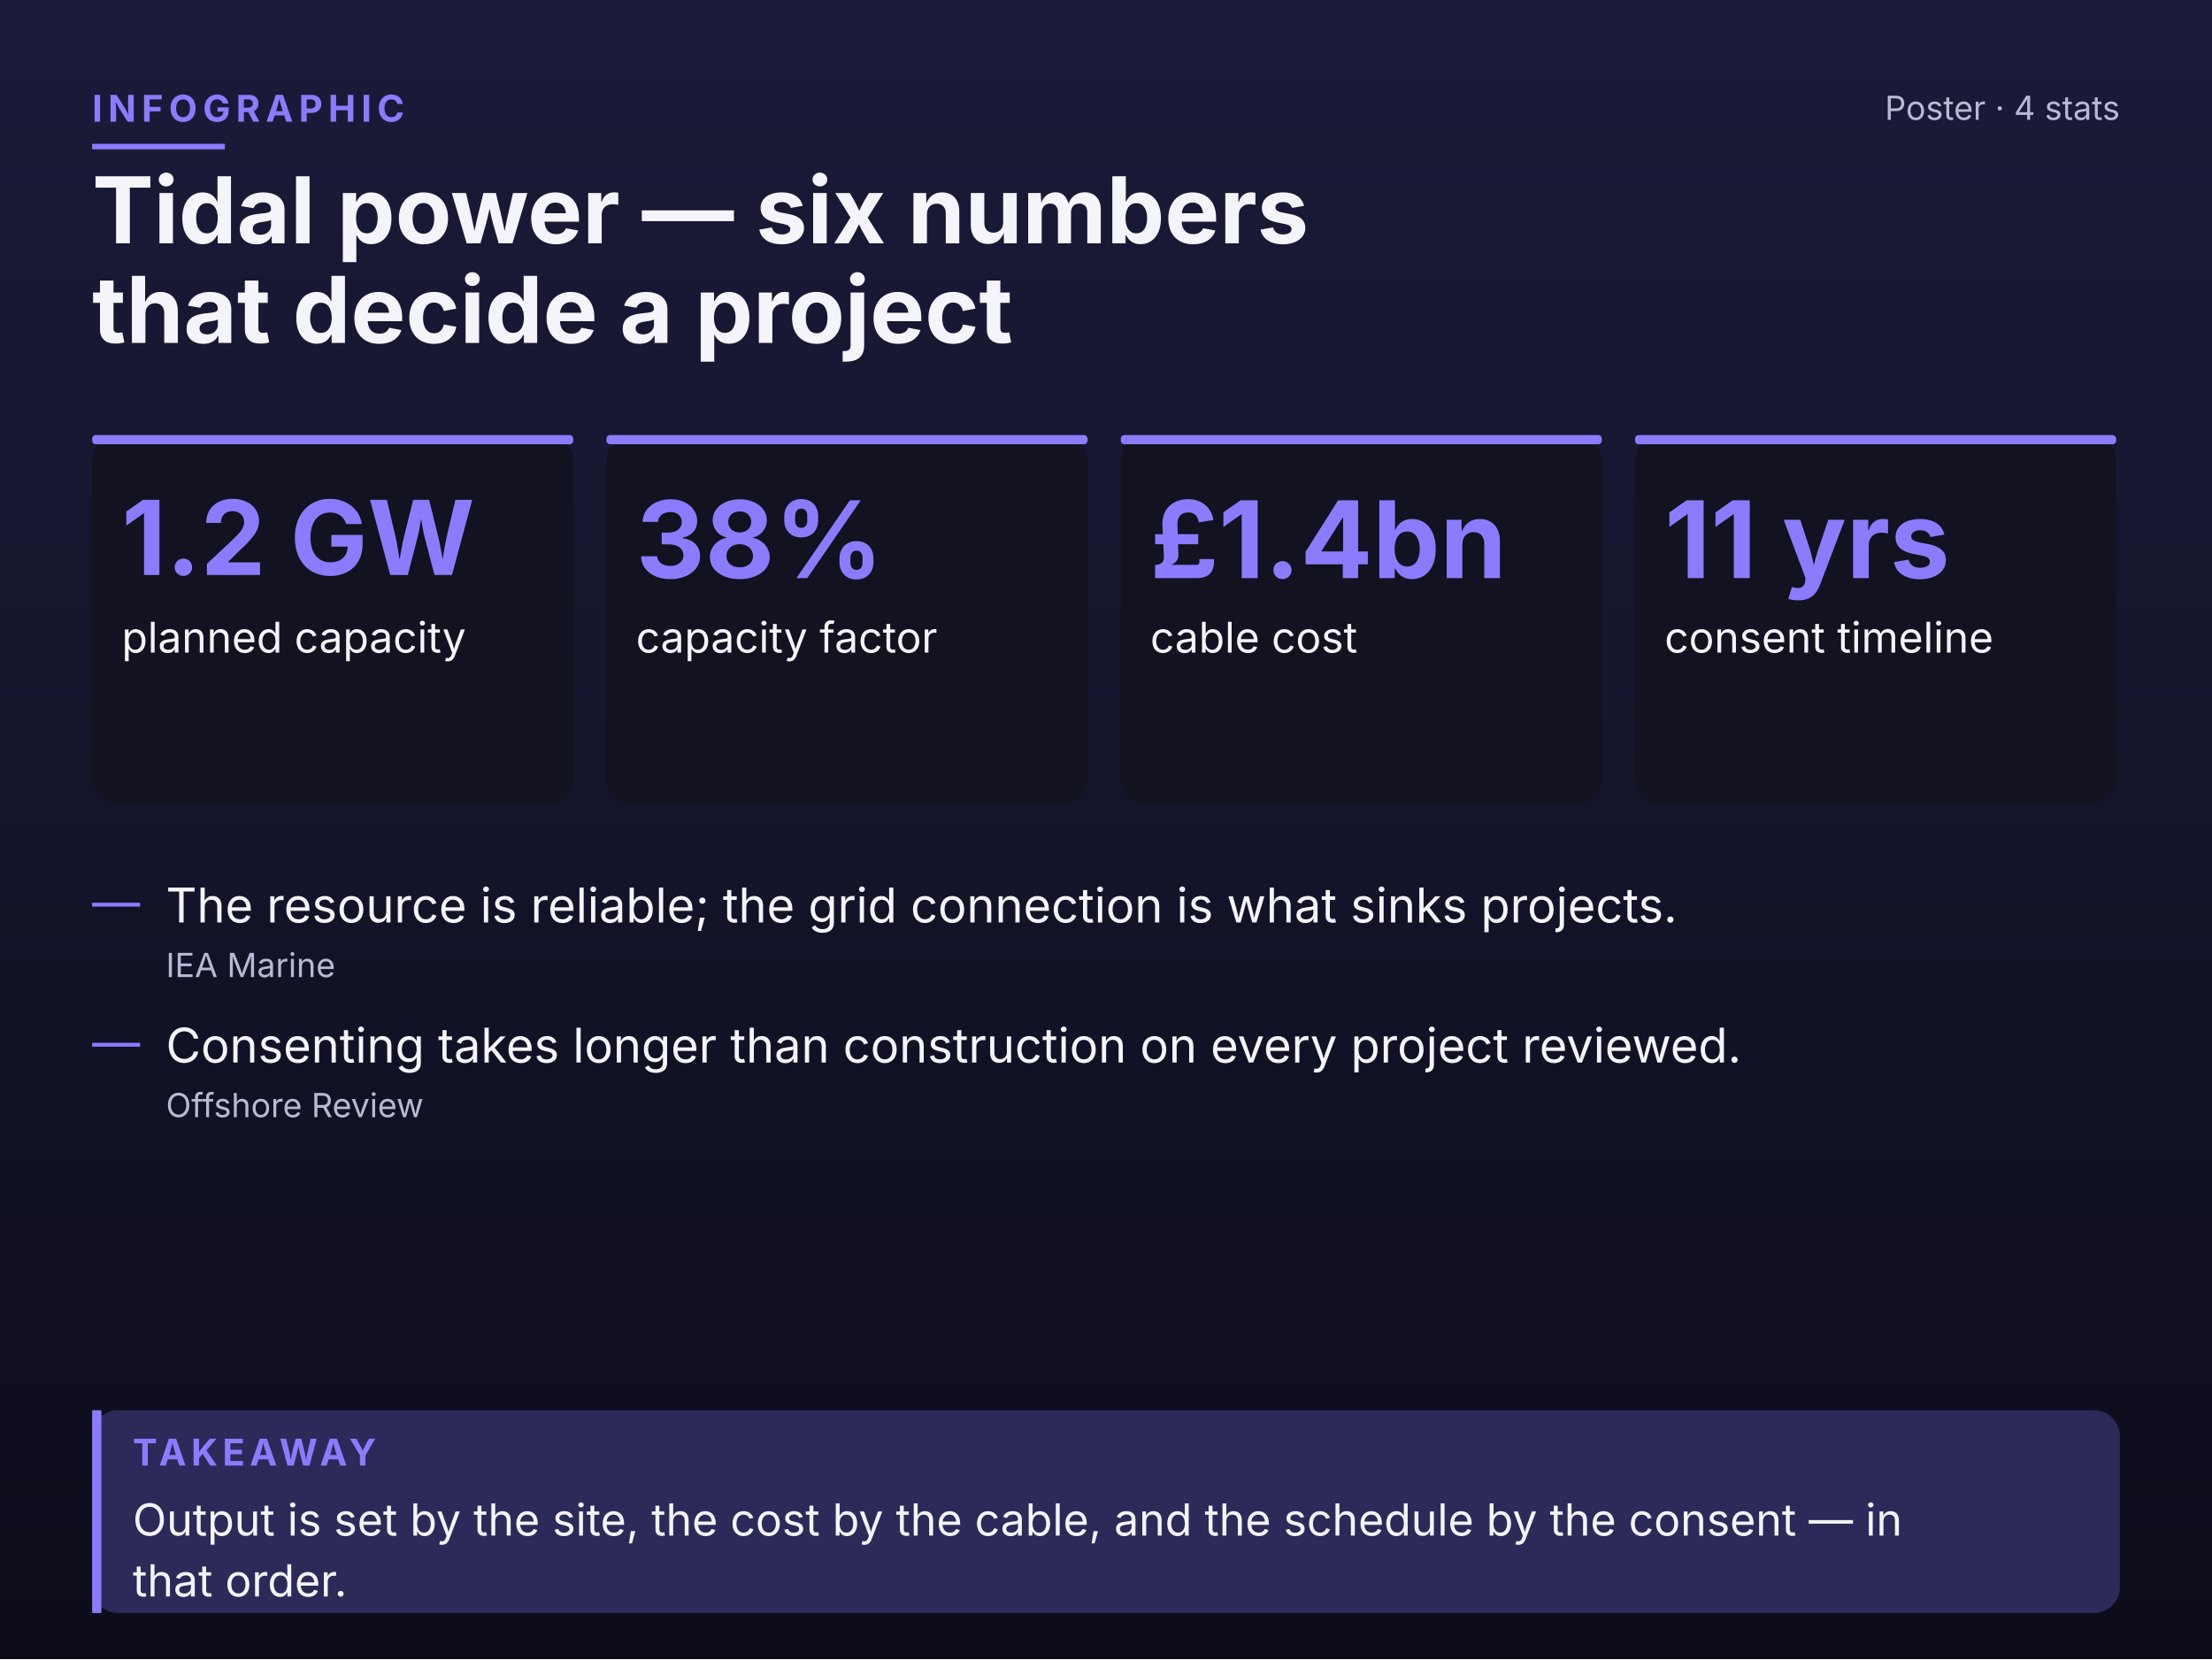
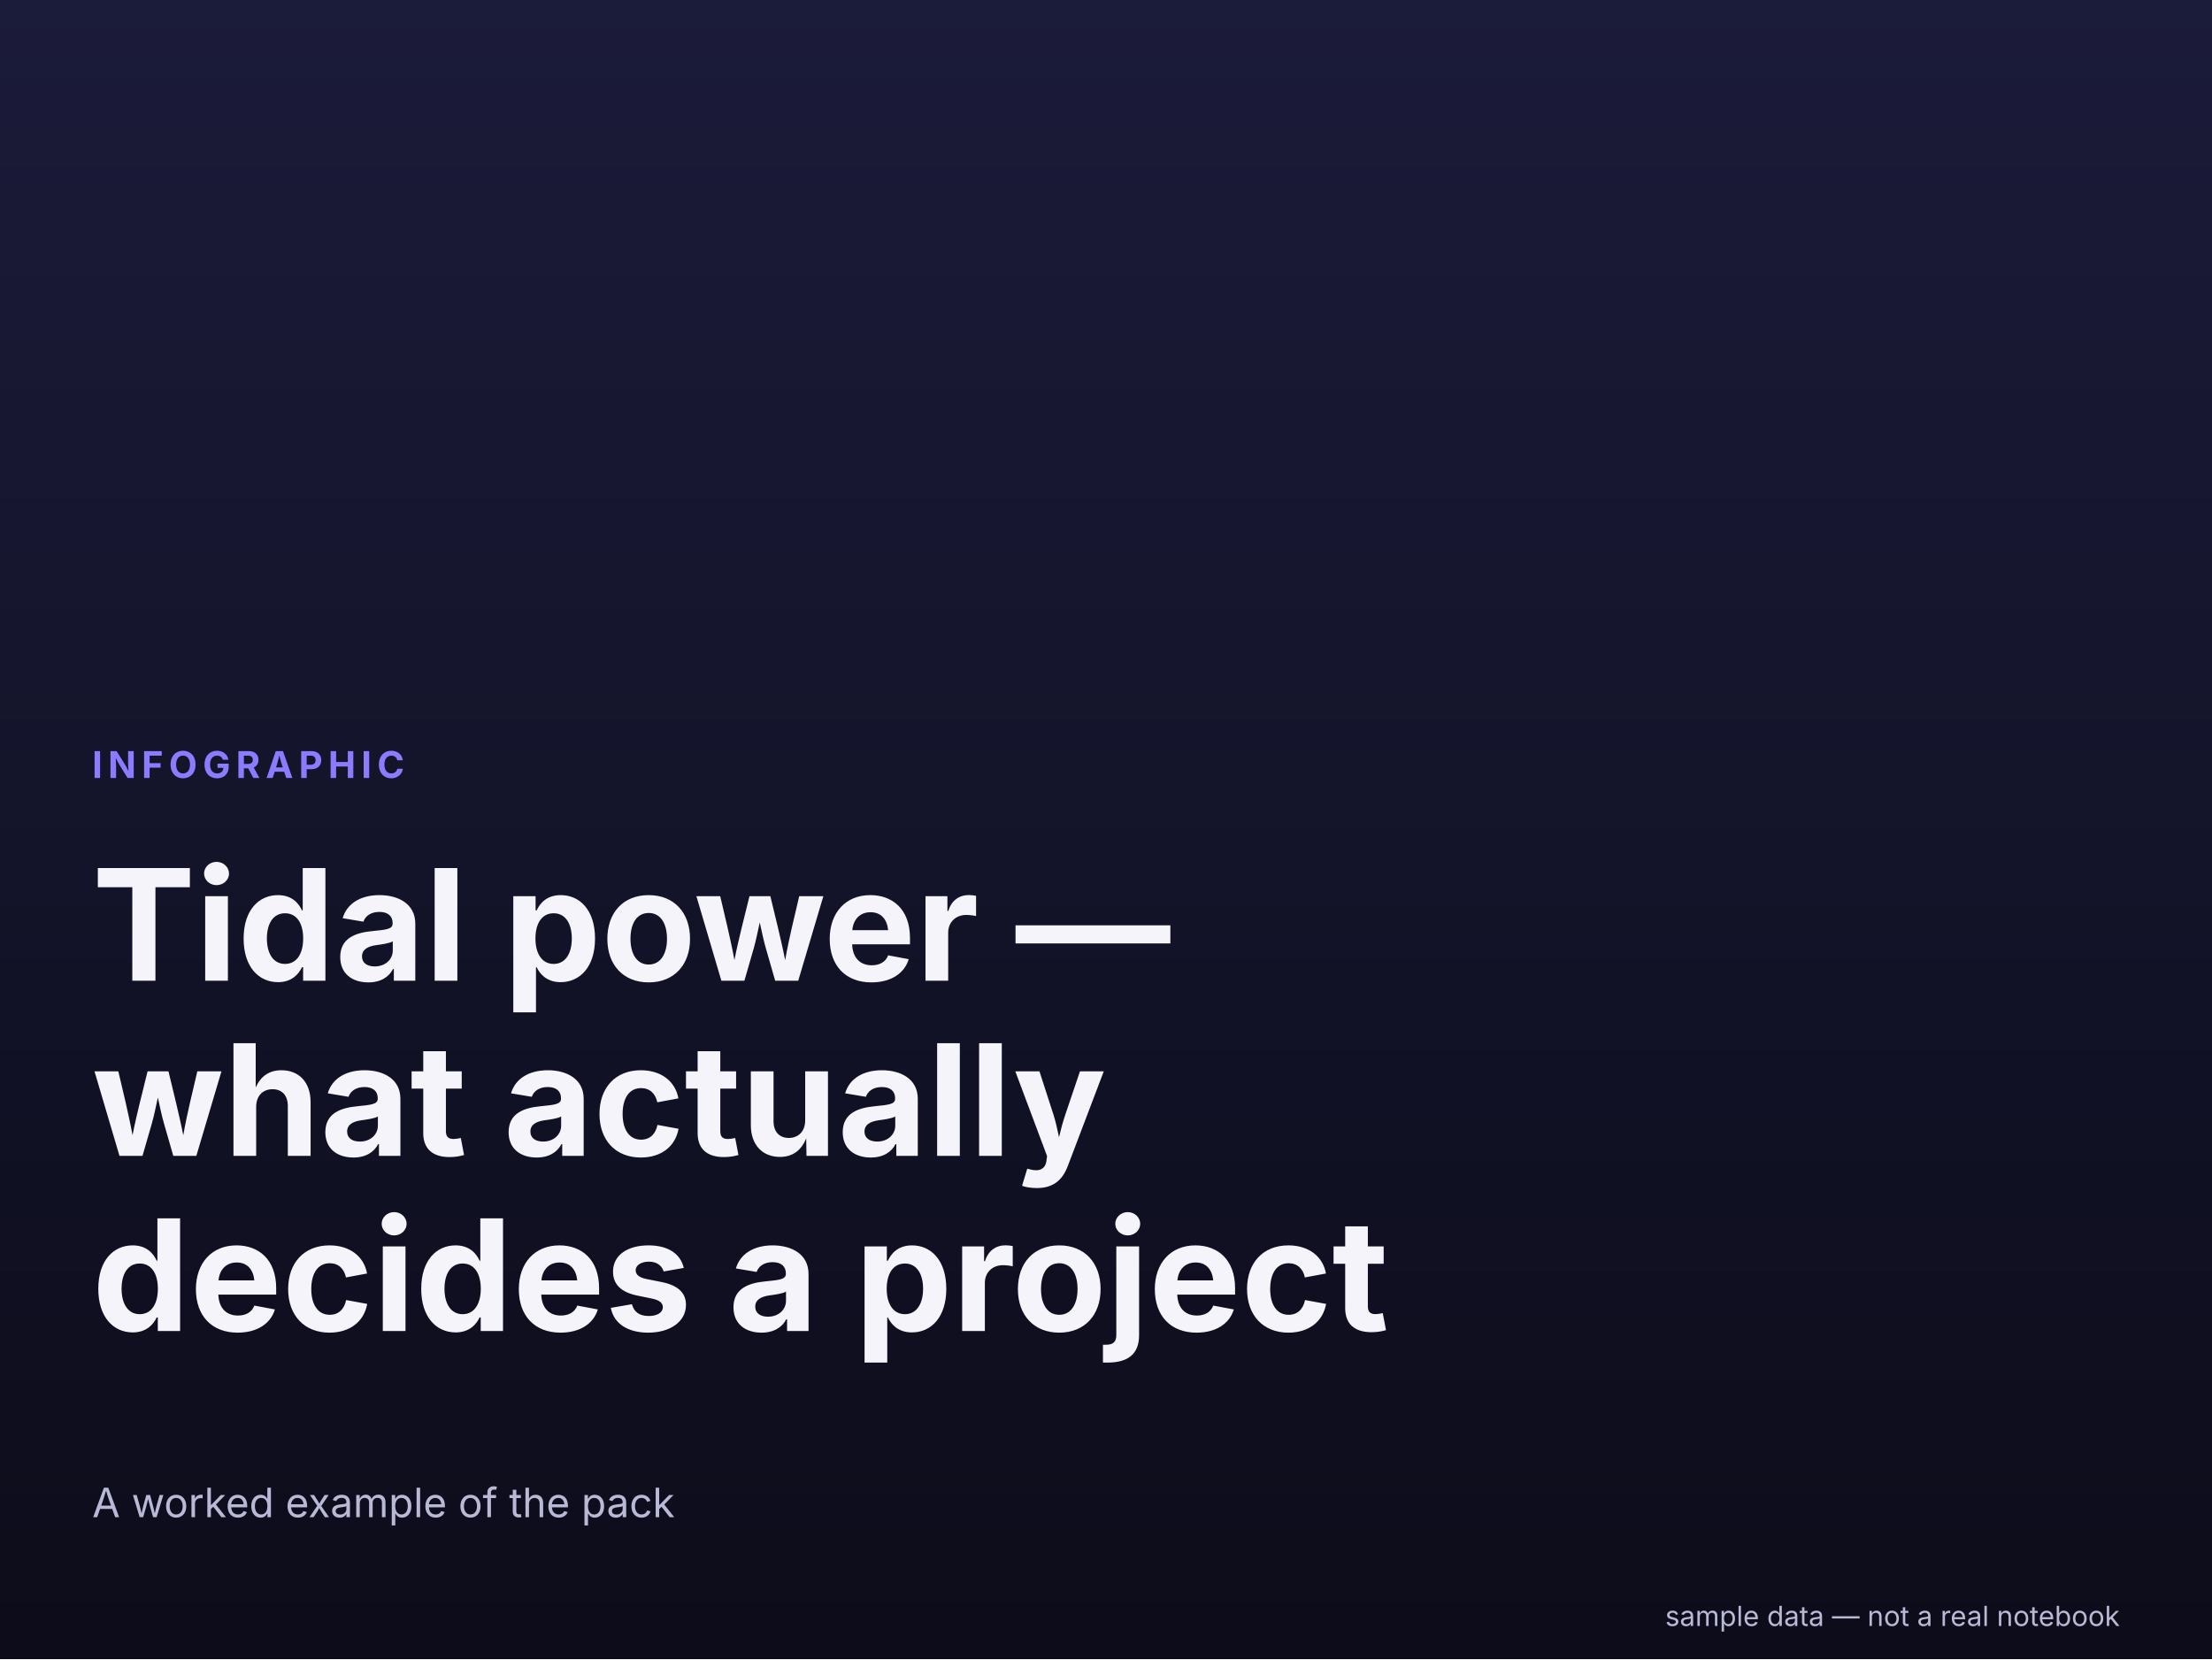
- <svg xmlns="http://www.w3.org/2000/svg" width="1200" height="900" viewBox="0 0 1200 900" role="img" aria-labelledby="gfx-title gfx-desc" data-template="infographic" data-preset="poster" data-detail="standard">
+ <svg xmlns="http://www.w3.org/2000/svg" width="1200" height="900" viewBox="0 0 1200 900" role="img" aria-labelledby="gfx-title gfx-desc" data-template="cover" data-preset="poster" data-detail="standard">
  <defs />
  <linearGradient id="poster" x1="0" y1="0" x2="0" y2="1">
    <stop offset="0" stop-color="#1b1b3a" />
    <stop offset="1" stop-color="#0c0c1a" />
  </linearGradient>
  <rect width="1200" height="900" fill="url(#poster)" />
-   <text x="50.0" y="66.0" font-family="'Inter var','Inter','DejaVu Sans','Helvetica Neue',Arial,sans-serif" font-size="20" font-weight="700" fill="#8b7cff" letter-spacing="3">INFOGRAPHIC</text>
-   <rect x="50.0" y="78.0" width="72.0" height="3.0" fill="#8b7cff" />
-   <text x="1150.0" y="65.0" font-family="'Inter var','Inter','DejaVu Sans','Helvetica Neue',Arial,sans-serif" font-size="18" font-weight="400" fill="#b9b9d6" text-anchor="end">Poster · 4 stats</text>
-   <text x="50.0" y="132.0" font-family="'Inter var','Inter','DejaVu Sans','Helvetica Neue',Arial,sans-serif" font-size="50" font-weight="700" fill="#f4f4fa">Tidal power — six numbers</text>
-   <text x="50.0" y="186.0" font-family="'Inter var','Inter','DejaVu Sans','Helvetica Neue',Arial,sans-serif" font-size="50" font-weight="700" fill="#f4f4fa">that decide a project</text>
-   <rect x="50.0" y="236.0" width="261.0" height="200.0" rx="14.0" fill="#121220" />
-   <rect x="50.0" y="236.0" width="261.0" height="5.0" rx="2.0" fill="#8b7cff" />
-   <text x="66.0" y="311.9" font-family="'Inter var','Inter','DejaVu Sans','Helvetica Neue',Arial,sans-serif" font-size="56" font-weight="700" fill="#8b7cff">1.2 GW</text>
-   <text x="66.0" y="354.0" font-family="'Inter var','Inter','DejaVu Sans','Helvetica Neue',Arial,sans-serif" font-size="23" font-weight="400" fill="#f4f4fa">planned capacity</text>
-   <rect x="329.0" y="236.0" width="261.0" height="200.0" rx="14.0" fill="#121220" />
-   <rect x="329.0" y="236.0" width="261.0" height="5.0" rx="2.0" fill="#8b7cff" />
-   <text x="345.0" y="313.6" font-family="'Inter var','Inter','DejaVu Sans','Helvetica Neue',Arial,sans-serif" font-size="58" font-weight="700" fill="#8b7cff">38%</text>
-   <text x="345.0" y="354.0" font-family="'Inter var','Inter','DejaVu Sans','Helvetica Neue',Arial,sans-serif" font-size="23" font-weight="400" fill="#f4f4fa">capacity factor</text>
-   <rect x="608.0" y="236.0" width="261.0" height="200.0" rx="14.0" fill="#121220" />
-   <rect x="608.0" y="236.0" width="261.0" height="5.0" rx="2.0" fill="#8b7cff" />
-   <text x="624.0" y="313.6" font-family="'Inter var','Inter','DejaVu Sans','Helvetica Neue',Arial,sans-serif" font-size="58" font-weight="700" fill="#8b7cff">£1.4bn</text>
-   <text x="624.0" y="354.0" font-family="'Inter var','Inter','DejaVu Sans','Helvetica Neue',Arial,sans-serif" font-size="23" font-weight="400" fill="#f4f4fa">cable cost</text>
-   <rect x="887.0" y="236.0" width="261.0" height="200.0" rx="14.0" fill="#121220" />
-   <rect x="887.0" y="236.0" width="261.0" height="5.0" rx="2.0" fill="#8b7cff" />
-   <text x="903.0" y="313.6" font-family="'Inter var','Inter','DejaVu Sans','Helvetica Neue',Arial,sans-serif" font-size="58" font-weight="700" fill="#8b7cff">11 yrs</text>
-   <text x="903.0" y="354.0" font-family="'Inter var','Inter','DejaVu Sans','Helvetica Neue',Arial,sans-serif" font-size="23" font-weight="400" fill="#f4f4fa">consent timeline</text>
-   <text x="50.0" y="498.8" font-family="'Inter var','Inter','DejaVu Sans','Helvetica Neue',Arial,sans-serif" font-size="26" font-weight="400" fill="#8b7cff">—</text>
-   <text x="90.0" y="500.4" font-family="'Inter var','Inter','DejaVu Sans','Helvetica Neue',Arial,sans-serif" font-size="26" font-weight="400" fill="#f4f4fa">The resource is reliable; the grid connection is what sinks projects.</text>
-   <text x="90.0" y="530.0" font-family="'Inter var','Inter','DejaVu Sans','Helvetica Neue',Arial,sans-serif" font-size="18" font-weight="400" fill="#b9b9d6">IEA Marine</text>
-   <text x="50.0" y="574.8" font-family="'Inter var','Inter','DejaVu Sans','Helvetica Neue',Arial,sans-serif" font-size="26" font-weight="400" fill="#8b7cff">—</text>
-   <text x="90.0" y="576.4" font-family="'Inter var','Inter','DejaVu Sans','Helvetica Neue',Arial,sans-serif" font-size="26" font-weight="400" fill="#f4f4fa">Consenting takes longer than construction on every project reviewed.</text>
-   <text x="90.0" y="606.0" font-family="'Inter var','Inter','DejaVu Sans','Helvetica Neue',Arial,sans-serif" font-size="18" font-weight="400" fill="#b9b9d6">Offshore Review</text>
-   <rect x="50.0" y="765.0" width="1100.0" height="110.0" rx="14.0" fill="#2c2a59" />
-   <rect x="50.0" y="765.0" width="5.0" height="110.0" fill="#8b7cff" />
-   <text x="72.0" y="795.0" font-family="'Inter var','Inter','DejaVu Sans','Helvetica Neue',Arial,sans-serif" font-size="20" font-weight="700" fill="#8b7cff" letter-spacing="2.6">TAKEAWAY</text>
-   <text x="72.0" y="833.0" font-family="'Inter var','Inter','DejaVu Sans','Helvetica Neue',Arial,sans-serif" font-size="24" font-weight="400" fill="#f4f4fa">Output is set by the site, the cost by the cable, and the schedule by the consent — in</text>
-   <text x="72.0" y="866.0" font-family="'Inter var','Inter','DejaVu Sans','Helvetica Neue',Arial,sans-serif" font-size="24" font-weight="400" fill="#f4f4fa">that order.</text>
+   <text x="50.0" y="422.0" font-family="'Inter var','Inter','DejaVu Sans','Helvetica Neue',Arial,sans-serif" font-size="20" font-weight="700" fill="#8b7cff" letter-spacing="3">INFOGRAPHIC</text>
+   <text x="50.0" y="532.0" font-family="'Inter var','Inter','DejaVu Sans','Helvetica Neue',Arial,sans-serif" font-size="84" font-weight="700" fill="#f4f4fa">Tidal power —</text>
+   <text x="50.0" y="627.0" font-family="'Inter var','Inter','DejaVu Sans','Helvetica Neue',Arial,sans-serif" font-size="84" font-weight="700" fill="#f4f4fa">what actually</text>
+   <text x="50.0" y="722.0" font-family="'Inter var','Inter','DejaVu Sans','Helvetica Neue',Arial,sans-serif" font-size="84" font-weight="700" fill="#f4f4fa">decides a project</text>
+   <text x="50.0" y="823.0" font-family="'Inter var','Inter','DejaVu Sans','Helvetica Neue',Arial,sans-serif" font-size="22" font-weight="400" fill="#b9b9d6">A worked example of the pack</text>
+   <text x="1150.0" y="882.0" font-family="'Inter var','Inter','DejaVu Sans','Helvetica Neue',Arial,sans-serif" font-size="15" font-weight="400" fill="#b9b9d6" text-anchor="end">sample data — not a real notebook</text>
</svg>
